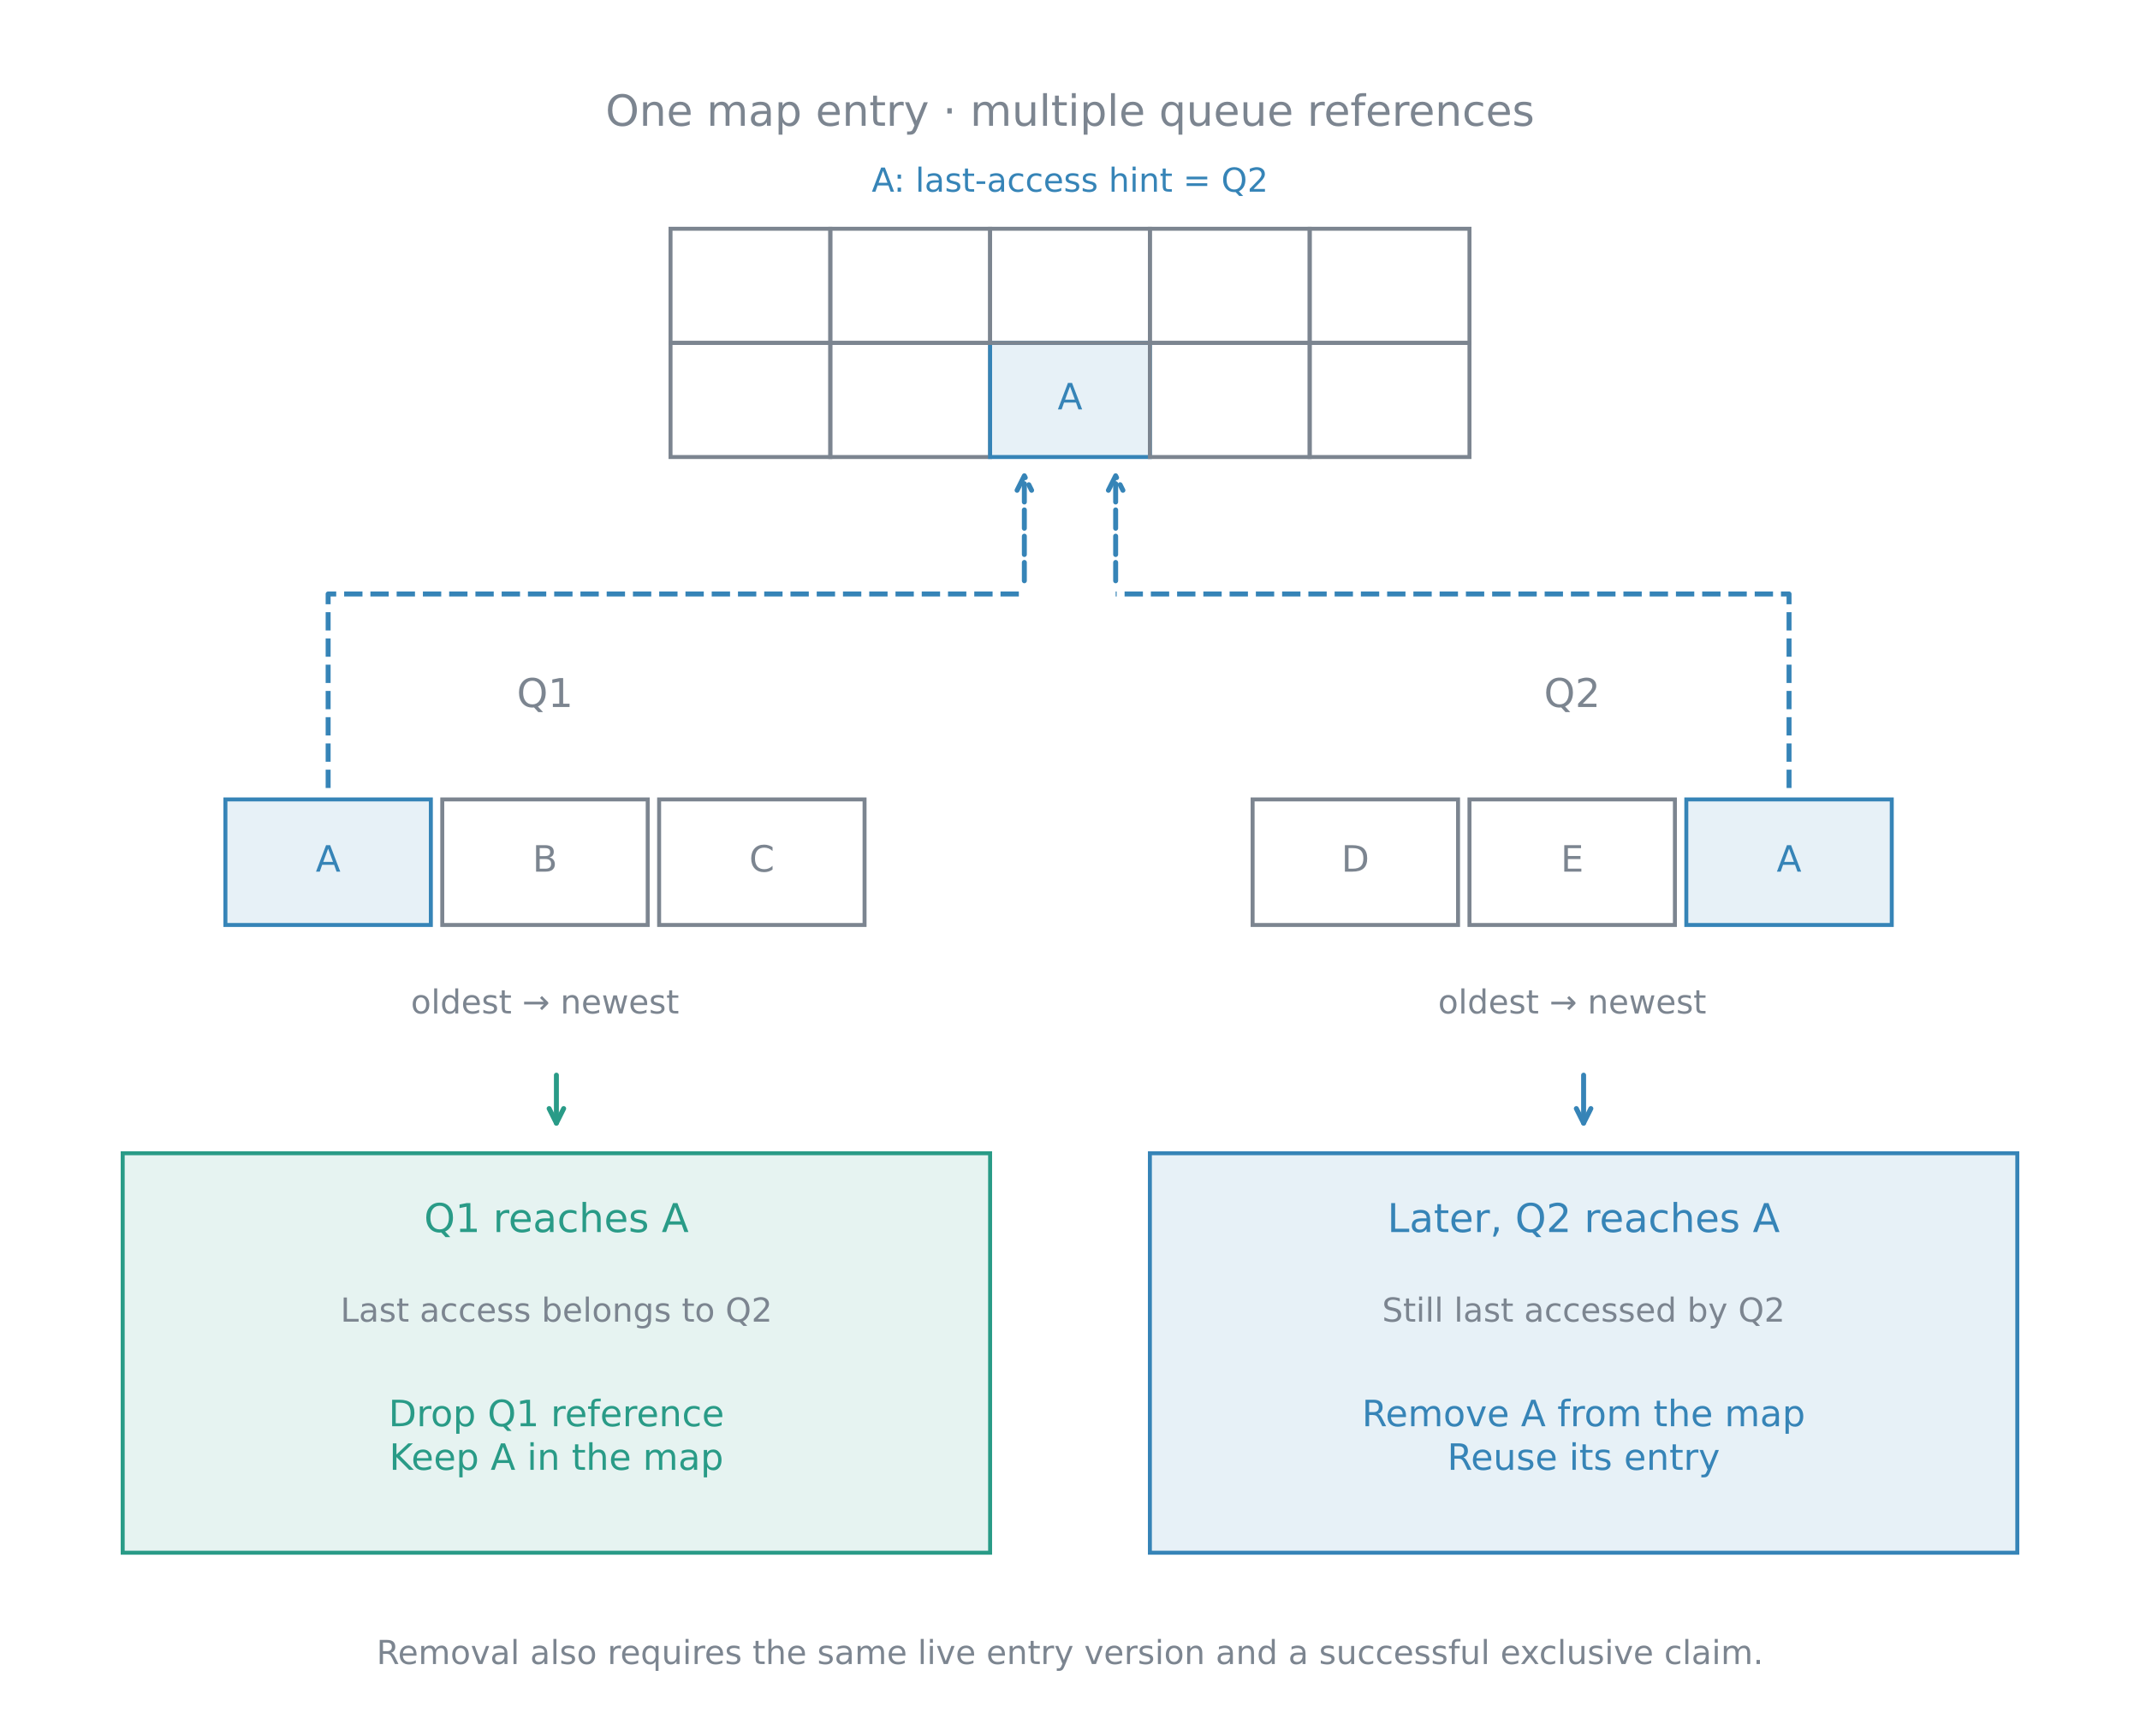
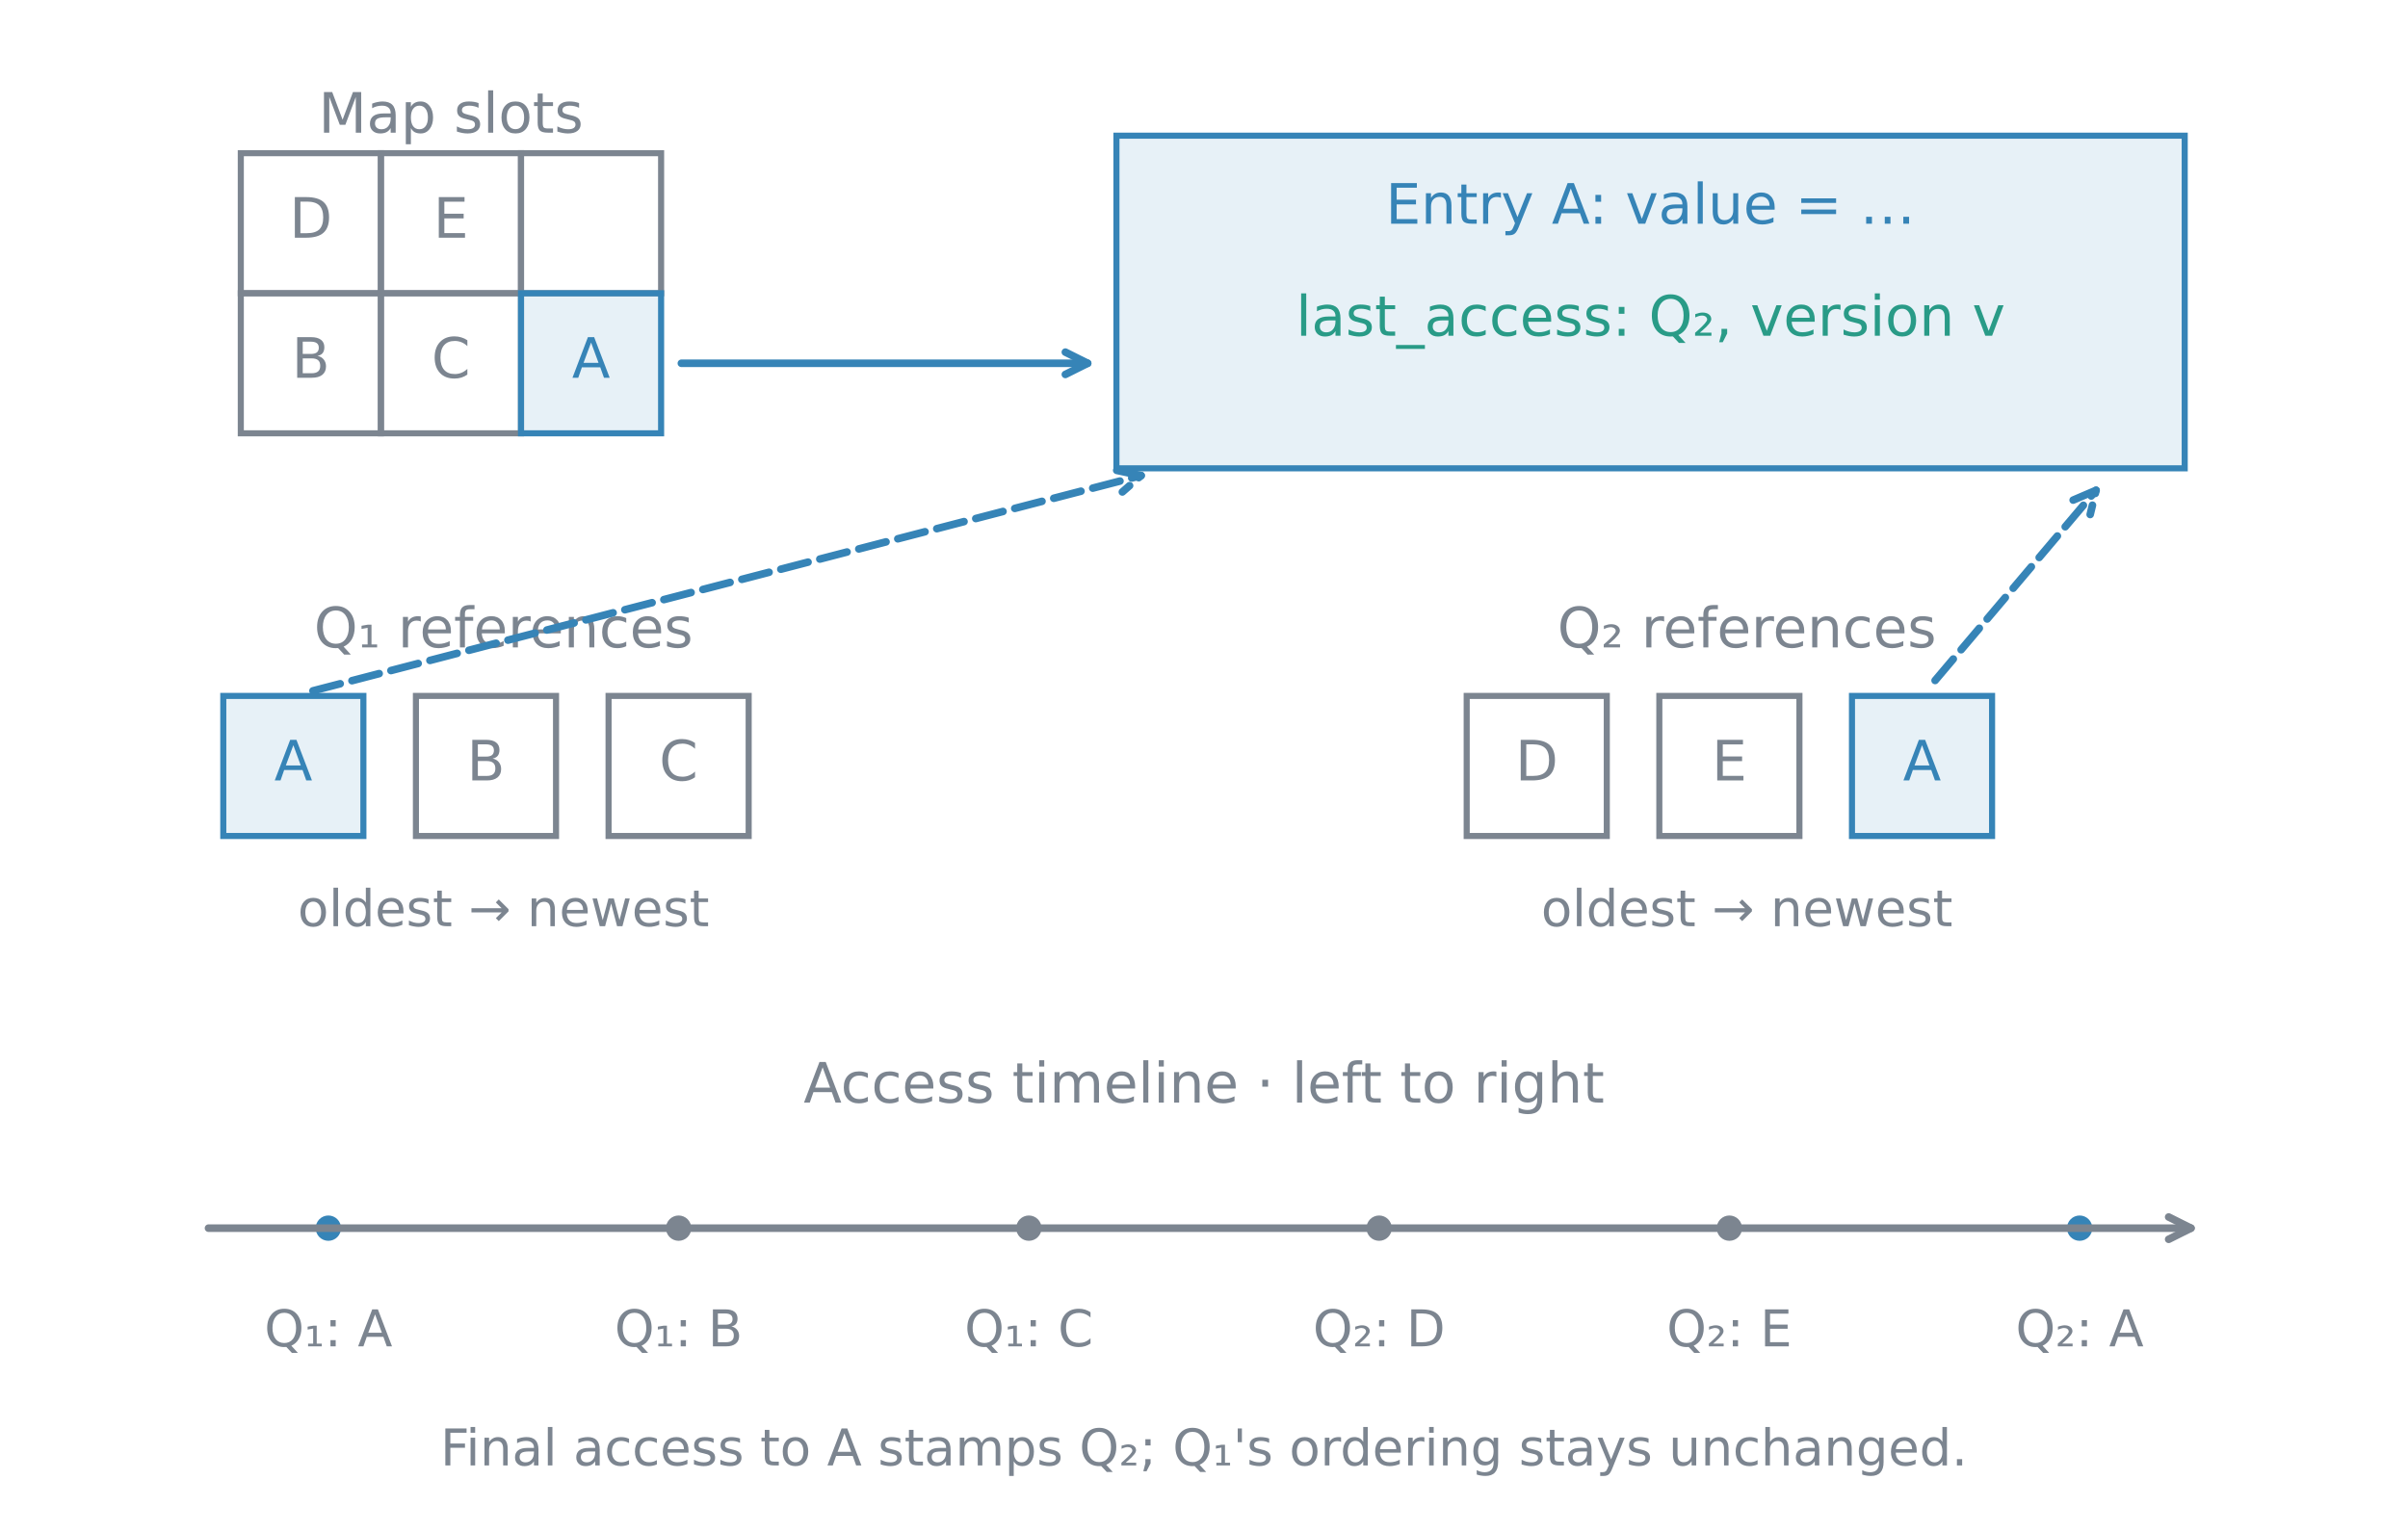
- <svg xmlns="http://www.w3.org/2000/svg" width="648pt" height="525.6pt" viewBox="0 0 648 525.6" version="1.1">
+ <svg xmlns="http://www.w3.org/2000/svg" xmlns:xlink="http://www.w3.org/1999/xlink" width="475.2pt" height="302.4pt" viewBox="0 0 475.2 302.4" version="1.1">
  <defs>
    <style type="text/css">*{stroke-linejoin: round; stroke-linecap: butt}</style>
  </defs>
  <g id="figure_1">
    <g id="patch_1">
-       <path d="M 0 525.6  L 648 525.6  L 648 0  L 0 0  L 0 525.6  z " style="fill: none" />
+       <path d="M 0 302.4  L 475.2 302.4  L 475.2 0  L 0 0  L 0 302.4  z " style="fill: none" />
    </g>
    <g id="axes_1">
      <g id="patch_2">
-         <path d="M 203.04 138.384  L 251.424 138.384  L 251.424 103.824  L 203.04 103.824  L 203.04 138.384  z " clip-path="url(#p9c12efaaf2)" style="fill: none; stroke: #7c8590; stroke-width: 1.2; stroke-linejoin: miter" />
+         <path d="M 47.52 57.888  L 75.168 57.888  L 75.168 30.24  L 47.52 30.24  L 47.52 57.888  z " clip-path="url(#p6a8af70ed3)" style="fill: none; stroke: #7c8590; stroke-width: 1.2; stroke-linejoin: miter" />
      </g>
      <g id="patch_3">
-         <path d="M 251.424 138.384  L 299.808 138.384  L 299.808 103.824  L 251.424 103.824  L 251.424 138.384  z " clip-path="url(#p9c12efaaf2)" style="fill: none; stroke: #7c8590; stroke-width: 1.2; stroke-linejoin: miter" />
+         <path d="M 75.168 57.888  L 102.816 57.888  L 102.816 30.24  L 75.168 30.24  L 75.168 57.888  z " clip-path="url(#p6a8af70ed3)" style="fill: none; stroke: #7c8590; stroke-width: 1.2; stroke-linejoin: miter" />
      </g>
      <g id="patch_4">
-         <path d="M 299.808 138.384  L 348.192 138.384  L 348.192 103.824  L 299.808 103.824  z " clip-path="url(#p9c12efaaf2)" style="fill: #3684b7; opacity: 0.12" />
+         <path d="M 102.816 57.888  L 130.464 57.888  L 130.464 30.24  L 102.816 30.24  L 102.816 57.888  z " clip-path="url(#p6a8af70ed3)" style="fill: none; stroke: #7c8590; stroke-width: 1.2; stroke-linejoin: miter" />
      </g>
      <g id="patch_5">
-         <path d="M 299.808 138.384  L 348.192 138.384  L 348.192 103.824  L 299.808 103.824  L 299.808 138.384  z " clip-path="url(#p9c12efaaf2)" style="fill: none; stroke: #3684b7; stroke-width: 1.2; stroke-linejoin: miter" />
+         <path d="M 47.52 85.536  L 75.168 85.536  L 75.168 57.888  L 47.52 57.888  L 47.52 85.536  z " clip-path="url(#p6a8af70ed3)" style="fill: none; stroke: #7c8590; stroke-width: 1.2; stroke-linejoin: miter" />
      </g>
      <g id="patch_6">
-         <path d="M 348.192 138.384  L 396.576 138.384  L 396.576 103.824  L 348.192 103.824  L 348.192 138.384  z " clip-path="url(#p9c12efaaf2)" style="fill: none; stroke: #7c8590; stroke-width: 1.2; stroke-linejoin: miter" />
+         <path d="M 75.168 85.536  L 102.816 85.536  L 102.816 57.888  L 75.168 57.888  L 75.168 85.536  z " clip-path="url(#p6a8af70ed3)" style="fill: none; stroke: #7c8590; stroke-width: 1.2; stroke-linejoin: miter" />
      </g>
      <g id="patch_7">
-         <path d="M 396.576 138.384  L 444.96 138.384  L 444.96 103.824  L 396.576 103.824  L 396.576 138.384  z " clip-path="url(#p9c12efaaf2)" style="fill: none; stroke: #7c8590; stroke-width: 1.2; stroke-linejoin: miter" />
+         <path d="M 102.816 85.536  L 130.464 85.536  L 130.464 57.888  L 102.816 57.888  z " clip-path="url(#p6a8af70ed3)" style="fill: #3684b7; opacity: 0.12" />
      </g>
      <g id="patch_8">
-         <path d="M 203.04 103.824  L 251.424 103.824  L 251.424 69.264  L 203.04 69.264  L 203.04 103.824  z " clip-path="url(#p9c12efaaf2)" style="fill: none; stroke: #7c8590; stroke-width: 1.2; stroke-linejoin: miter" />
+         <path d="M 102.816 85.536  L 130.464 85.536  L 130.464 57.888  L 102.816 57.888  L 102.816 85.536  z " clip-path="url(#p6a8af70ed3)" style="fill: none; stroke: #3684b7; stroke-width: 1.2; stroke-linejoin: miter" />
      </g>
      <g id="patch_9">
-         <path d="M 251.424 103.824  L 299.808 103.824  L 299.808 69.264  L 251.424 69.264  L 251.424 103.824  z " clip-path="url(#p9c12efaaf2)" style="fill: none; stroke: #7c8590; stroke-width: 1.2; stroke-linejoin: miter" />
+         <path d="M 220.32 92.448  L 431.136 92.448  L 431.136 26.784  L 220.32 26.784  z " clip-path="url(#p6a8af70ed3)" style="fill: #3684b7; opacity: 0.12" />
      </g>
      <g id="patch_10">
-         <path d="M 299.808 103.824  L 348.192 103.824  L 348.192 69.264  L 299.808 69.264  L 299.808 103.824  z " clip-path="url(#p9c12efaaf2)" style="fill: none; stroke: #7c8590; stroke-width: 1.2; stroke-linejoin: miter" />
+         <path d="M 220.32 92.448  L 431.136 92.448  L 431.136 26.784  L 220.32 26.784  L 220.32 92.448  z " clip-path="url(#p6a8af70ed3)" style="fill: none; stroke: #3684b7; stroke-width: 1.2; stroke-linejoin: miter" />
      </g>
      <g id="patch_11">
-         <path d="M 348.192 103.824  L 396.576 103.824  L 396.576 69.264  L 348.192 69.264  L 348.192 103.824  z " clip-path="url(#p9c12efaaf2)" style="fill: none; stroke: #7c8590; stroke-width: 1.2; stroke-linejoin: miter" />
+         <path d="M 44.064 165.024  L 71.712 165.024  L 71.712 137.376  L 44.064 137.376  z " clip-path="url(#p6a8af70ed3)" style="fill: #3684b7; opacity: 0.12" />
      </g>
      <g id="patch_12">
-         <path d="M 396.576 103.824  L 444.96 103.824  L 444.96 69.264  L 396.576 69.264  L 396.576 103.824  z " clip-path="url(#p9c12efaaf2)" style="fill: none; stroke: #7c8590; stroke-width: 1.2; stroke-linejoin: miter" />
+         <path d="M 44.064 165.024  L 71.712 165.024  L 71.712 137.376  L 44.064 137.376  L 44.064 165.024  z " clip-path="url(#p6a8af70ed3)" style="fill: none; stroke: #3684b7; stroke-width: 1.2; stroke-linejoin: miter" />
      </g>
      <g id="patch_13">
-         <path d="M 68.256 280.08  L 130.464 280.08  L 130.464 242.064  L 68.256 242.064  z " clip-path="url(#p9c12efaaf2)" style="fill: #3684b7; opacity: 0.12" />
+         <path d="M 82.08 165.024  L 109.728 165.024  L 109.728 137.376  L 82.08 137.376  L 82.08 165.024  z " clip-path="url(#p6a8af70ed3)" style="fill: none; stroke: #7c8590; stroke-width: 1.2; stroke-linejoin: miter" />
      </g>
      <g id="patch_14">
-         <path d="M 68.256 280.08  L 130.464 280.08  L 130.464 242.064  L 68.256 242.064  L 68.256 280.08  z " clip-path="url(#p9c12efaaf2)" style="fill: none; stroke: #3684b7; stroke-width: 1.2; stroke-linejoin: miter" />
+         <path d="M 120.096 165.024  L 147.744 165.024  L 147.744 137.376  L 120.096 137.376  L 120.096 165.024  z " clip-path="url(#p6a8af70ed3)" style="fill: none; stroke: #7c8590; stroke-width: 1.2; stroke-linejoin: miter" />
      </g>
      <g id="patch_15">
-         <path d="M 133.92 280.08  L 196.128 280.08  L 196.128 242.064  L 133.92 242.064  L 133.92 280.08  z " clip-path="url(#p9c12efaaf2)" style="fill: none; stroke: #7c8590; stroke-width: 1.2; stroke-linejoin: miter" />
+         <path d="M 289.44 165.024  L 317.088 165.024  L 317.088 137.376  L 289.44 137.376  L 289.44 165.024  z " clip-path="url(#p6a8af70ed3)" style="fill: none; stroke: #7c8590; stroke-width: 1.2; stroke-linejoin: miter" />
      </g>
      <g id="patch_16">
-         <path d="M 199.584 280.08  L 261.792 280.08  L 261.792 242.064  L 199.584 242.064  L 199.584 280.08  z " clip-path="url(#p9c12efaaf2)" style="fill: none; stroke: #7c8590; stroke-width: 1.2; stroke-linejoin: miter" />
+         <path d="M 327.456 165.024  L 355.104 165.024  L 355.104 137.376  L 327.456 137.376  L 327.456 165.024  z " clip-path="url(#p6a8af70ed3)" style="fill: none; stroke: #7c8590; stroke-width: 1.2; stroke-linejoin: miter" />
      </g>
      <g id="patch_17">
-         <path d="M 379.296 280.08  L 441.504 280.08  L 441.504 242.064  L 379.296 242.064  L 379.296 280.08  z " clip-path="url(#p9c12efaaf2)" style="fill: none; stroke: #7c8590; stroke-width: 1.2; stroke-linejoin: miter" />
+         <path d="M 365.472 165.024  L 393.12 165.024  L 393.12 137.376  L 365.472 137.376  z " clip-path="url(#p6a8af70ed3)" style="fill: #3684b7; opacity: 0.12" />
      </g>
      <g id="patch_18">
-         <path d="M 444.96 280.08  L 507.168 280.08  L 507.168 242.064  L 444.96 242.064  L 444.96 280.08  z " clip-path="url(#p9c12efaaf2)" style="fill: none; stroke: #7c8590; stroke-width: 1.2; stroke-linejoin: miter" />
+         <path d="M 365.472 165.024  L 393.12 165.024  L 393.12 137.376  L 365.472 137.376  L 365.472 165.024  z " clip-path="url(#p6a8af70ed3)" style="fill: none; stroke: #3684b7; stroke-width: 1.2; stroke-linejoin: miter" />
+       </g>
+       <g id="line2d_1">
+         <defs>
+           <path id="m54badfd744" d="M 0 2  C 0.53 2 1.039 1.789 1.414 1.414  C 1.789 1.039 2 0.53 2 0  C 2 -0.53 1.789 -1.039 1.414 -1.414  C 1.039 -1.789 0.53 -2 0 -2  C -0.53 -2 -1.039 -1.789 -1.414 -1.414  C -1.789 -1.039 -2 -0.53 -2 0  C -2 0.53 -1.789 1.039 -1.414 1.414  C -1.039 1.789 -0.53 2 0 2  z " style="stroke: #3684b7" />
+         </defs>
+         <g clip-path="url(#p6a8af70ed3)">
+           <use xlink:href="#m54badfd744" x="64.8" y="242.438" style="fill: #3684b7; stroke: #3684b7" />
+         </g>
+       </g>
+       <g id="line2d_2">
+         <defs>
+           <path id="m2e80e3981b" d="M 0 2  C 0.53 2 1.039 1.789 1.414 1.414  C 1.789 1.039 2 0.53 2 0  C 2 -0.53 1.789 -1.039 1.414 -1.414  C 1.039 -1.789 0.53 -2 0 -2  C -0.53 -2 -1.039 -1.789 -1.414 -1.414  C -1.789 -1.039 -2 -0.53 -2 0  C -2 0.53 -1.789 1.039 -1.414 1.414  C -1.039 1.789 -0.53 2 0 2  z " style="stroke: #7c8590" />
+         </defs>
+         <g clip-path="url(#p6a8af70ed3)">
+           <use xlink:href="#m2e80e3981b" x="133.92" y="242.438" style="fill: #7c8590; stroke: #7c8590" />
+         </g>
+       </g>
+       <g id="line2d_3">
+         <g clip-path="url(#p6a8af70ed3)">
+           <use xlink:href="#m2e80e3981b" x="203.04" y="242.438" style="fill: #7c8590; stroke: #7c8590" />
+         </g>
+       </g>
+       <g id="line2d_4">
+         <g clip-path="url(#p6a8af70ed3)">
+           <use xlink:href="#m2e80e3981b" x="272.16" y="242.438" style="fill: #7c8590; stroke: #7c8590" />
+         </g>
+       </g>
+       <g id="line2d_5">
+         <g clip-path="url(#p6a8af70ed3)">
+           <use xlink:href="#m2e80e3981b" x="341.28" y="242.438" style="fill: #7c8590; stroke: #7c8590" />
+         </g>
+       </g>
+       <g id="line2d_6">
+         <g clip-path="url(#p6a8af70ed3)">
+           <use xlink:href="#m54badfd744" x="410.4" y="242.438" style="fill: #3684b7; stroke: #3684b7" />
+         </g>
+       </g>
+       <g id="text_1">
+         <text style="font-size: 11px; font-family: 'DejaVu Sans', 'Bitstream Vera Sans', 'Computer Modern Sans Serif', 'Lucida Grande', 'Verdana', 'Geneva', 'Lucid', 'Arial', 'Helvetica', 'Avant Garde', sans-serif; text-anchor: middle; fill: #7c8590" x="88.992" y="26.186" transform="rotate(-0 88.992 26.18585)">Map slots</text>
+       </g>
+       <g id="text_2">
+         <text style="font-size: 11px; font-family: 'DejaVu Sans', 'Bitstream Vera Sans', 'Computer Modern Sans Serif', 'Lucida Grande', 'Verdana', 'Geneva', 'Lucid', 'Arial', 'Helvetica', 'Avant Garde', sans-serif; text-anchor: middle; fill: #7c8590" x="61.344" y="46.921" transform="rotate(-0 61.344 46.92142)">D</text>
+       </g>
+       <g id="text_3">
+         <text style="font-size: 11px; font-family: 'DejaVu Sans', 'Bitstream Vera Sans', 'Computer Modern Sans Serif', 'Lucida Grande', 'Verdana', 'Geneva', 'Lucid', 'Arial', 'Helvetica', 'Avant Garde', sans-serif; text-anchor: middle; fill: #7c8590" x="88.992" y="46.921" transform="rotate(-0 88.992 46.92142)">E</text>
+       </g>
+       <g id="text_4">
+         <text style="font-size: 11px; font-family: 'DejaVu Sans', 'Bitstream Vera Sans', 'Computer Modern Sans Serif', 'Lucida Grande', 'Verdana', 'Geneva', 'Lucid', 'Arial', 'Helvetica', 'Avant Garde', sans-serif; text-anchor: middle; fill: #7c8590" x="61.344" y="74.569" transform="rotate(-0 61.344 74.56942)">B</text>
+       </g>
+       <g id="text_5">
+         <text style="font-size: 11px; font-family: 'DejaVu Sans', 'Bitstream Vera Sans', 'Computer Modern Sans Serif', 'Lucida Grande', 'Verdana', 'Geneva', 'Lucid', 'Arial', 'Helvetica', 'Avant Garde', sans-serif; text-anchor: middle; fill: #7c8590" x="88.992" y="74.569" transform="rotate(-0 88.992 74.56942)">C</text>
+       </g>
+       <g id="text_6">
+         <text style="font-size: 11px; font-family: 'DejaVu Sans', 'Bitstream Vera Sans', 'Computer Modern Sans Serif', 'Lucida Grande', 'Verdana', 'Geneva', 'Lucid', 'Arial', 'Helvetica', 'Avant Garde', sans-serif; text-anchor: middle; fill: #3684b7" x="116.64" y="74.569" transform="rotate(-0 116.64 74.56942)">A</text>
+       </g>
+       <g id="text_7">
+         <text style="font-size: 11px; font-family: 'DejaVu Sans', 'Bitstream Vera Sans', 'Computer Modern Sans Serif', 'Lucida Grande', 'Verdana', 'Geneva', 'Lucid', 'Arial', 'Helvetica', 'Avant Garde', sans-serif; text-anchor: middle; fill: #3684b7" x="325.728" y="44.157" transform="rotate(-0 325.728 44.15705)">Entry A: value = …</text>
+       </g>
+       <g id="text_8">
+         <text style="font-size: 11px; font-family: 'DejaVu Sans', 'Bitstream Vera Sans', 'Computer Modern Sans Serif', 'Lucida Grande', 'Verdana', 'Geneva', 'Lucid', 'Arial', 'Helvetica', 'Avant Garde', sans-serif; text-anchor: middle; fill: #299b87" x="325.728" y="66.275" transform="rotate(-0 325.728 66.27545)">last_access: Q₂, version v</text>
      </g>
      <g id="patch_19">
-         <path d="M 510.624 280.08  L 572.832 280.08  L 572.832 242.064  L 510.624 242.064  z " clip-path="url(#p9c12efaaf2)" style="fill: #3684b7; opacity: 0.12" />
+         <path d="M 134.465 71.712  Q 175.392 71.712 214.642 71.712  " style="fill: none; stroke: #3684b7; stroke-width: 1.5; stroke-linecap: round" />
+         <path d="M 210.242 69.512  L 214.642 71.712  L 210.242 73.912  " style="fill: none; stroke: #3684b7; stroke-width: 1.5; stroke-linecap: round" />
+       </g>
+       <g id="text_9">
+         <text style="font-size: 11px; font-family: 'DejaVu Sans', 'Bitstream Vera Sans', 'Computer Modern Sans Serif', 'Lucida Grande', 'Verdana', 'Geneva', 'Lucid', 'Arial', 'Helvetica', 'Avant Garde', sans-serif; text-anchor: middle; fill: #7c8590" x="99.36" y="127.792" transform="rotate(-0 99.36 127.7923)">Q₁ references</text>
+       </g>
+       <g id="text_10">
+         <text style="font-size: 11px; font-family: 'DejaVu Sans', 'Bitstream Vera Sans', 'Computer Modern Sans Serif', 'Lucida Grande', 'Verdana', 'Geneva', 'Lucid', 'Arial', 'Helvetica', 'Avant Garde', sans-serif; text-anchor: middle; fill: #3684b7" x="57.888" y="154.057" transform="rotate(-0 57.888 154.0574)">A</text>
+       </g>
+       <g id="text_11">
+         <text style="font-size: 11px; font-family: 'DejaVu Sans', 'Bitstream Vera Sans', 'Computer Modern Sans Serif', 'Lucida Grande', 'Verdana', 'Geneva', 'Lucid', 'Arial', 'Helvetica', 'Avant Garde', sans-serif; text-anchor: middle; fill: #7c8590" x="95.904" y="154.057" transform="rotate(-0 95.904 154.0574)">B</text>
+       </g>
+       <g id="text_12">
+         <text style="font-size: 11px; font-family: 'DejaVu Sans', 'Bitstream Vera Sans', 'Computer Modern Sans Serif', 'Lucida Grande', 'Verdana', 'Geneva', 'Lucid', 'Arial', 'Helvetica', 'Avant Garde', sans-serif; text-anchor: middle; fill: #7c8590" x="133.92" y="154.057" transform="rotate(-0 133.92 154.0574)">C</text>
+       </g>
+       <g id="text_13">
+         <text style="font-size: 10px; font-family: 'DejaVu Sans', 'Bitstream Vera Sans', 'Computer Modern Sans Serif', 'Lucida Grande', 'Verdana', 'Geneva', 'Lucid', 'Arial', 'Helvetica', 'Avant Garde', sans-serif; text-anchor: middle; fill: #7c8590" x="99.36" y="182.828" transform="rotate(-0 99.36 182.8284)">oldest → newest</text>
      </g>
      <g id="patch_20">
-         <path d="M 510.624 280.08  L 572.832 280.08  L 572.832 242.064  L 510.624 242.064  L 510.624 280.08  z " clip-path="url(#p9c12efaaf2)" style="fill: none; stroke: #3684b7; stroke-width: 1.2; stroke-linejoin: miter" />
+         <path d="M 61.761 136.369  Q 144.29 114.911 225.196 93.876  " style="fill: none; stroke-dasharray: 5.55,2.4; stroke-dashoffset: 0; stroke: #3684b7; stroke-width: 1.5; stroke-linecap: round" />
+         <path d="M 220.384 92.854  L 225.196 93.876  L 221.491 97.112  " style="fill: none; stroke-dasharray: 5.55,2.4; stroke-dashoffset: 0; stroke: #3684b7; stroke-width: 1.5; stroke-linecap: round" />
+       </g>
+       <g id="text_14">
+         <text style="font-size: 11px; font-family: 'DejaVu Sans', 'Bitstream Vera Sans', 'Computer Modern Sans Serif', 'Lucida Grande', 'Verdana', 'Geneva', 'Lucid', 'Arial', 'Helvetica', 'Avant Garde', sans-serif; text-anchor: middle; fill: #7c8590" x="344.736" y="127.792" transform="rotate(-0 344.736 127.7923)">Q₂ references</text>
+       </g>
+       <g id="text_15">
+         <text style="font-size: 11px; font-family: 'DejaVu Sans', 'Bitstream Vera Sans', 'Computer Modern Sans Serif', 'Lucida Grande', 'Verdana', 'Geneva', 'Lucid', 'Arial', 'Helvetica', 'Avant Garde', sans-serif; text-anchor: middle; fill: #7c8590" x="303.264" y="154.057" transform="rotate(-0 303.264 154.0574)">D</text>
+       </g>
+       <g id="text_16">
+         <text style="font-size: 11px; font-family: 'DejaVu Sans', 'Bitstream Vera Sans', 'Computer Modern Sans Serif', 'Lucida Grande', 'Verdana', 'Geneva', 'Lucid', 'Arial', 'Helvetica', 'Avant Garde', sans-serif; text-anchor: middle; fill: #7c8590" x="341.28" y="154.057" transform="rotate(-0 341.28 154.0574)">E</text>
+       </g>
+       <g id="text_17">
+         <text style="font-size: 11px; font-family: 'DejaVu Sans', 'Bitstream Vera Sans', 'Computer Modern Sans Serif', 'Lucida Grande', 'Verdana', 'Geneva', 'Lucid', 'Arial', 'Helvetica', 'Avant Garde', sans-serif; text-anchor: middle; fill: #3684b7" x="379.296" y="154.057" transform="rotate(-0 379.296 154.0574)">A</text>
+       </g>
+       <g id="text_18">
+         <text style="font-size: 10px; font-family: 'DejaVu Sans', 'Bitstream Vera Sans', 'Computer Modern Sans Serif', 'Lucida Grande', 'Verdana', 'Geneva', 'Lucid', 'Arial', 'Helvetica', 'Avant Garde', sans-serif; text-anchor: middle; fill: #7c8590" x="344.736" y="182.828" transform="rotate(-0 344.736 182.8284)">oldest → newest</text>
      </g>
      <g id="patch_21">
-         <path d="M 37.152 470.16  L 299.808 470.16  L 299.808 349.2  L 37.152 349.2  z " clip-path="url(#p9c12efaaf2)" style="fill: #299b87; opacity: 0.12" />
+         <path d="M 381.879 134.324  Q 398.303 114.913 413.644 96.783  " style="fill: none; stroke-dasharray: 5.55,2.4; stroke-dashoffset: 0; stroke: #3684b7; stroke-width: 1.5; stroke-linecap: round" />
+         <path d="M 409.123 98.72  L 413.644 96.783  L 412.482 101.563  " style="fill: none; stroke-dasharray: 5.55,2.4; stroke-dashoffset: 0; stroke: #3684b7; stroke-width: 1.5; stroke-linecap: round" />
+       </g>
+       <g id="text_19">
+         <text style="font-size: 11px; font-family: 'DejaVu Sans', 'Bitstream Vera Sans', 'Computer Modern Sans Serif', 'Lucida Grande', 'Verdana', 'Geneva', 'Lucid', 'Arial', 'Helvetica', 'Avant Garde', sans-serif; text-anchor: middle; fill: #7c8590" x="237.6" y="217.648" transform="rotate(-0 237.6 217.6483)">Access timeline · left to right</text>
      </g>
      <g id="patch_22">
-         <path d="M 37.152 470.16  L 299.808 470.16  L 299.808 349.2  L 37.152 349.2  L 37.152 470.16  z " clip-path="url(#p9c12efaaf2)" style="fill: none; stroke: #299b87; stroke-width: 1.2; stroke-linejoin: miter" />
-       </g>
-       <g id="patch_23">
-         <path d="M 348.192 470.16  L 610.848 470.16  L 610.848 349.2  L 348.192 349.2  z " clip-path="url(#p9c12efaaf2)" style="fill: #3684b7; opacity: 0.12" />
-       </g>
-       <g id="patch_24">
-         <path d="M 348.192 470.16  L 610.848 470.16  L 610.848 349.2  L 348.192 349.2  L 348.192 470.16  z " clip-path="url(#p9c12efaaf2)" style="fill: none; stroke: #3684b7; stroke-width: 1.2; stroke-linejoin: miter" />
-       </g>
-       <g id="line2d_1">
-         <path d="M 99.36 238.608  L 99.36 179.856  L 310.176 179.856  " clip-path="url(#p9c12efaaf2)" style="fill: none; stroke-dasharray: 5.55,2.4; stroke-dashoffset: 0; stroke: #3684b7; stroke-width: 1.5" />
-       </g>
-       <g id="line2d_2">
-         <path d="M 541.728 238.608  L 541.728 179.856  L 337.824 179.856  " clip-path="url(#p9c12efaaf2)" style="fill: none; stroke-dasharray: 5.55,2.4; stroke-dashoffset: 0; stroke: #3684b7; stroke-width: 1.5" />
-       </g>
-       <g id="text_1">
-         <text style="font-size: 13px; font-family: 'DejaVu Sans', 'Bitstream Vera Sans', 'Computer Modern Sans Serif', 'Lucida Grande', 'Verdana', 'Geneva', 'Lucid', 'Arial', 'Helvetica', 'Avant Garde', sans-serif; text-anchor: middle; fill: #7c8590" x="324" y="38.081" transform="rotate(-0 324 38.08146)">One map entry · multiple queue references</text>
-       </g>
-       <g id="text_2">
-         <text style="font-size: 11px; font-family: 'DejaVu Sans', 'Bitstream Vera Sans', 'Computer Modern Sans Serif', 'Lucida Grande', 'Verdana', 'Geneva', 'Lucid', 'Arial', 'Helvetica', 'Avant Garde', sans-serif; text-anchor: middle; fill: #3684b7" x="324" y="123.961" transform="rotate(-0 324 123.9614)">A</text>
-       </g>
-       <g id="text_3">
-         <text style="font-size: 10px; font-family: 'DejaVu Sans', 'Bitstream Vera Sans', 'Computer Modern Sans Serif', 'Lucida Grande', 'Verdana', 'Geneva', 'Lucid', 'Arial', 'Helvetica', 'Avant Garde', sans-serif; text-anchor: middle; fill: #3684b7" x="324" y="58.038" transform="rotate(-0 324 58.03805)">A: last-access hint = Q2</text>
-       </g>
-       <g id="text_4">
-         <text style="font-size: 12px; font-family: 'DejaVu Sans', 'Bitstream Vera Sans', 'Computer Modern Sans Serif', 'Lucida Grande', 'Verdana', 'Geneva', 'Lucid', 'Arial', 'Helvetica', 'Avant Garde', sans-serif; text-anchor: middle; fill: #7c8590" x="165.024" y="214.077" transform="rotate(-0 165.024 214.0772)">Q1</text>
-       </g>
-       <g id="text_5">
-         <text style="font-size: 11px; font-family: 'DejaVu Sans', 'Bitstream Vera Sans', 'Computer Modern Sans Serif', 'Lucida Grande', 'Verdana', 'Geneva', 'Lucid', 'Arial', 'Helvetica', 'Avant Garde', sans-serif; text-anchor: middle; fill: #3684b7" x="99.36" y="263.929" transform="rotate(-0 99.36 263.9294)">A</text>
-       </g>
-       <g id="text_6">
-         <text style="font-size: 11px; font-family: 'DejaVu Sans', 'Bitstream Vera Sans', 'Computer Modern Sans Serif', 'Lucida Grande', 'Verdana', 'Geneva', 'Lucid', 'Arial', 'Helvetica', 'Avant Garde', sans-serif; text-anchor: middle; fill: #7c8590" x="165.024" y="263.929" transform="rotate(-0 165.024 263.9294)">B</text>
-       </g>
-       <g id="text_7">
-         <text style="font-size: 11px; font-family: 'DejaVu Sans', 'Bitstream Vera Sans', 'Computer Modern Sans Serif', 'Lucida Grande', 'Verdana', 'Geneva', 'Lucid', 'Arial', 'Helvetica', 'Avant Garde', sans-serif; text-anchor: middle; fill: #7c8590" x="230.688" y="263.929" transform="rotate(-0 230.688 263.9294)">C</text>
-       </g>
-       <g id="text_8">
-         <text style="font-size: 10px; font-family: 'DejaVu Sans', 'Bitstream Vera Sans', 'Computer Modern Sans Serif', 'Lucida Grande', 'Verdana', 'Geneva', 'Lucid', 'Arial', 'Helvetica', 'Avant Garde', sans-serif; text-anchor: middle; fill: #7c8590" x="165.024" y="306.87" transform="rotate(-0 165.024 306.87)">oldest → newest</text>
-       </g>
-       <g id="patch_25">
-         <path d="M 310.176 175.854  Q 310.176 159.12 310.176 144.063  " style="fill: none; stroke-dasharray: 5.55,2.4; stroke-dashoffset: 0; stroke: #3684b7; stroke-width: 1.5; stroke-linecap: round" />
-         <path d="M 307.976 148.463  L 310.176 144.063  L 312.376 148.463  " style="fill: none; stroke-dasharray: 5.55,2.4; stroke-dashoffset: 0; stroke: #3684b7; stroke-width: 1.5; stroke-linecap: round" />
-       </g>
-       <g id="text_9">
-         <text style="font-size: 12px; font-family: 'DejaVu Sans', 'Bitstream Vera Sans', 'Computer Modern Sans Serif', 'Lucida Grande', 'Verdana', 'Geneva', 'Lucid', 'Arial', 'Helvetica', 'Avant Garde', sans-serif; text-anchor: middle; fill: #7c8590" x="476.064" y="214.077" transform="rotate(-0 476.064 214.0772)">Q2</text>
-       </g>
-       <g id="text_10">
-         <text style="font-size: 11px; font-family: 'DejaVu Sans', 'Bitstream Vera Sans', 'Computer Modern Sans Serif', 'Lucida Grande', 'Verdana', 'Geneva', 'Lucid', 'Arial', 'Helvetica', 'Avant Garde', sans-serif; text-anchor: middle; fill: #7c8590" x="410.4" y="263.929" transform="rotate(-0 410.4 263.9294)">D</text>
-       </g>
-       <g id="text_11">
-         <text style="font-size: 11px; font-family: 'DejaVu Sans', 'Bitstream Vera Sans', 'Computer Modern Sans Serif', 'Lucida Grande', 'Verdana', 'Geneva', 'Lucid', 'Arial', 'Helvetica', 'Avant Garde', sans-serif; text-anchor: middle; fill: #7c8590" x="476.064" y="263.929" transform="rotate(-0 476.064 263.9294)">E</text>
-       </g>
-       <g id="text_12">
-         <text style="font-size: 11px; font-family: 'DejaVu Sans', 'Bitstream Vera Sans', 'Computer Modern Sans Serif', 'Lucida Grande', 'Verdana', 'Geneva', 'Lucid', 'Arial', 'Helvetica', 'Avant Garde', sans-serif; text-anchor: middle; fill: #3684b7" x="541.728" y="263.929" transform="rotate(-0 541.728 263.9294)">A</text>
-       </g>
-       <g id="text_13">
-         <text style="font-size: 10px; font-family: 'DejaVu Sans', 'Bitstream Vera Sans', 'Computer Modern Sans Serif', 'Lucida Grande', 'Verdana', 'Geneva', 'Lucid', 'Arial', 'Helvetica', 'Avant Garde', sans-serif; text-anchor: middle; fill: #7c8590" x="476.064" y="306.87" transform="rotate(-0 476.064 306.87)">oldest → newest</text>
-       </g>
-       <g id="patch_26">
-         <path d="M 337.824 175.854  Q 337.824 159.12 337.824 144.063  " style="fill: none; stroke-dasharray: 5.55,2.4; stroke-dashoffset: 0; stroke: #3684b7; stroke-width: 1.5; stroke-linecap: round" />
-         <path d="M 335.624 148.463  L 337.824 144.063  L 340.024 148.463  " style="fill: none; stroke-dasharray: 5.55,2.4; stroke-dashoffset: 0; stroke: #3684b7; stroke-width: 1.5; stroke-linecap: round" />
-       </g>
-       <g id="patch_27">
-         <path d="M 168.48 325.553  Q 168.48 333.65 168.48 340.069  " style="fill: none; stroke: #299b87; stroke-width: 1.5; stroke-linecap: round" />
-         <path d="M 170.68 335.669  L 168.48 340.069  L 166.28 335.669  " style="fill: none; stroke: #299b87; stroke-width: 1.5; stroke-linecap: round" />
-       </g>
-       <g id="text_14">
-         <text style="font-size: 12px; font-family: 'DejaVu Sans', 'Bitstream Vera Sans', 'Computer Modern Sans Serif', 'Lucida Grande', 'Verdana', 'Geneva', 'Lucid', 'Arial', 'Helvetica', 'Avant Garde', sans-serif; text-anchor: middle; fill: #299b87" x="168.48" y="373.054" transform="rotate(-0 168.48 373.0537)">Q1 reaches A</text>
-       </g>
-       <g id="text_15">
-         <text style="font-size: 10px; font-family: 'DejaVu Sans', 'Bitstream Vera Sans', 'Computer Modern Sans Serif', 'Lucida Grande', 'Verdana', 'Geneva', 'Lucid', 'Arial', 'Helvetica', 'Avant Garde', sans-serif; text-anchor: middle; fill: #7c8590" x="168.48" y="400.182" transform="rotate(-0 168.48 400.182)">Last access belongs to Q2</text>
-       </g>
-       <g id="text_16">
-         <text style="font-size: 11px; font-family: 'DejaVu Sans', 'Bitstream Vera Sans', 'Computer Modern Sans Serif', 'Lucida Grande', 'Verdana', 'Geneva', 'Lucid', 'Arial', 'Helvetica', 'Avant Garde', sans-serif; fill: #299b87" transform="translate(117.6609 431.8563)">Drop Q1 reference</text>
-         <text style="font-size: 11px; font-family: 'DejaVu Sans', 'Bitstream Vera Sans', 'Computer Modern Sans Serif', 'Lucida Grande', 'Verdana', 'Geneva', 'Lucid', 'Arial', 'Helvetica', 'Avant Garde', sans-serif; fill: #299b87" transform="translate(117.874 445.0594)">Keep A in the map</text>
-       </g>
-       <g id="patch_28">
-         <path d="M 479.52 325.553  Q 479.52 333.65 479.52 340.069  " style="fill: none; stroke: #3684b7; stroke-width: 1.5; stroke-linecap: round" />
-         <path d="M 481.72 335.669  L 479.52 340.069  L 477.32 335.669  " style="fill: none; stroke: #3684b7; stroke-width: 1.5; stroke-linecap: round" />
-       </g>
-       <g id="text_17">
-         <text style="font-size: 12px; font-family: 'DejaVu Sans', 'Bitstream Vera Sans', 'Computer Modern Sans Serif', 'Lucida Grande', 'Verdana', 'Geneva', 'Lucid', 'Arial', 'Helvetica', 'Avant Garde', sans-serif; text-anchor: middle; fill: #3684b7" x="479.52" y="373.054" transform="rotate(-0 479.52 373.0537)">Later, Q2 reaches A</text>
-       </g>
-       <g id="text_18">
-         <text style="font-size: 10px; font-family: 'DejaVu Sans', 'Bitstream Vera Sans', 'Computer Modern Sans Serif', 'Lucida Grande', 'Verdana', 'Geneva', 'Lucid', 'Arial', 'Helvetica', 'Avant Garde', sans-serif; text-anchor: middle; fill: #7c8590" x="479.52" y="400.182" transform="rotate(-0 479.52 400.182)">Still last accessed by Q2</text>
-       </g>
-       <g id="text_19">
-         <text style="font-size: 11px; font-family: 'DejaVu Sans', 'Bitstream Vera Sans', 'Computer Modern Sans Serif', 'Lucida Grande', 'Verdana', 'Geneva', 'Lucid', 'Arial', 'Helvetica', 'Avant Garde', sans-serif; fill: #3684b7" transform="translate(412.4002 431.8563)">Remove A from the map</text>
-         <text style="font-size: 11px; font-family: 'DejaVu Sans', 'Bitstream Vera Sans', 'Computer Modern Sans Serif', 'Lucida Grande', 'Verdana', 'Geneva', 'Lucid', 'Arial', 'Helvetica', 'Avant Garde', sans-serif; fill: #3684b7" transform="translate(438.2382 445.0594)">Reuse its entry</text>
+         <path d="M 41.15 242.438  Q 237.599 242.438 432.371 242.438  " style="fill: none; stroke: #7c8590; stroke-width: 1.5; stroke-linecap: round" />
+         <path d="M 427.971 240.238  L 432.371 242.438  L 427.971 244.638  " style="fill: none; stroke: #7c8590; stroke-width: 1.5; stroke-linecap: round" />
      </g>
      <g id="text_20">
-         <text style="font-size: 10px; font-family: 'DejaVu Sans', 'Bitstream Vera Sans', 'Computer Modern Sans Serif', 'Lucida Grande', 'Verdana', 'Geneva', 'Lucid', 'Arial', 'Helvetica', 'Avant Garde', sans-serif; text-anchor: middle; fill: #7c8590" x="324" y="503.862" transform="rotate(-0 324 503.862)">Removal also requires the same live entry version and a successful exclusive claim.</text>
+         <text style="font-size: 10px; font-family: 'DejaVu Sans', 'Bitstream Vera Sans', 'Computer Modern Sans Serif', 'Lucida Grande', 'Verdana', 'Geneva', 'Lucid', 'Arial', 'Helvetica', 'Avant Garde', sans-serif; text-anchor: middle; fill: #7c8590" x="64.8" y="265.772" transform="rotate(-0 64.8 265.7721)">Q₁: A</text>
+       </g>
+       <g id="text_21">
+         <text style="font-size: 10px; font-family: 'DejaVu Sans', 'Bitstream Vera Sans', 'Computer Modern Sans Serif', 'Lucida Grande', 'Verdana', 'Geneva', 'Lucid', 'Arial', 'Helvetica', 'Avant Garde', sans-serif; text-anchor: middle; fill: #7c8590" x="133.92" y="265.772" transform="rotate(-0 133.92 265.7721)">Q₁: B</text>
+       </g>
+       <g id="text_22">
+         <text style="font-size: 10px; font-family: 'DejaVu Sans', 'Bitstream Vera Sans', 'Computer Modern Sans Serif', 'Lucida Grande', 'Verdana', 'Geneva', 'Lucid', 'Arial', 'Helvetica', 'Avant Garde', sans-serif; text-anchor: middle; fill: #7c8590" x="203.04" y="265.772" transform="rotate(-0 203.04 265.7721)">Q₁: C</text>
+       </g>
+       <g id="text_23">
+         <text style="font-size: 10px; font-family: 'DejaVu Sans', 'Bitstream Vera Sans', 'Computer Modern Sans Serif', 'Lucida Grande', 'Verdana', 'Geneva', 'Lucid', 'Arial', 'Helvetica', 'Avant Garde', sans-serif; text-anchor: middle; fill: #7c8590" x="272.16" y="265.772" transform="rotate(-0 272.16 265.7721)">Q₂: D</text>
+       </g>
+       <g id="text_24">
+         <text style="font-size: 10px; font-family: 'DejaVu Sans', 'Bitstream Vera Sans', 'Computer Modern Sans Serif', 'Lucida Grande', 'Verdana', 'Geneva', 'Lucid', 'Arial', 'Helvetica', 'Avant Garde', sans-serif; text-anchor: middle; fill: #7c8590" x="341.28" y="265.772" transform="rotate(-0 341.28 265.7721)">Q₂: E</text>
+       </g>
+       <g id="text_25">
+         <text style="font-size: 10px; font-family: 'DejaVu Sans', 'Bitstream Vera Sans', 'Computer Modern Sans Serif', 'Lucida Grande', 'Verdana', 'Geneva', 'Lucid', 'Arial', 'Helvetica', 'Avant Garde', sans-serif; text-anchor: middle; fill: #7c8590" x="410.4" y="265.772" transform="rotate(-0 410.4 265.7721)">Q₂: A</text>
+       </g>
+       <g id="text_26">
+         <text style="font-size: 10px; font-family: 'DejaVu Sans', 'Bitstream Vera Sans', 'Computer Modern Sans Serif', 'Lucida Grande', 'Verdana', 'Geneva', 'Lucid', 'Arial', 'Helvetica', 'Avant Garde', sans-serif; text-anchor: middle; fill: #7c8590" x="237.6" y="289.273" transform="rotate(-0 237.6 289.2732)">Final access to A stamps Q₂; Q₁'s ordering stays unchanged.</text>
      </g>
    </g>
  </g>
  <defs>
-     <clipPath id="p9c12efaaf2">
-       <rect x="12.96" y="10.512" width="622.08" height="504.576" />
+     <clipPath id="p6a8af70ed3">
+       <rect x="9.504" y="6.048" width="456.192" height="290.304" />
    </clipPath>
  </defs>
</svg>
